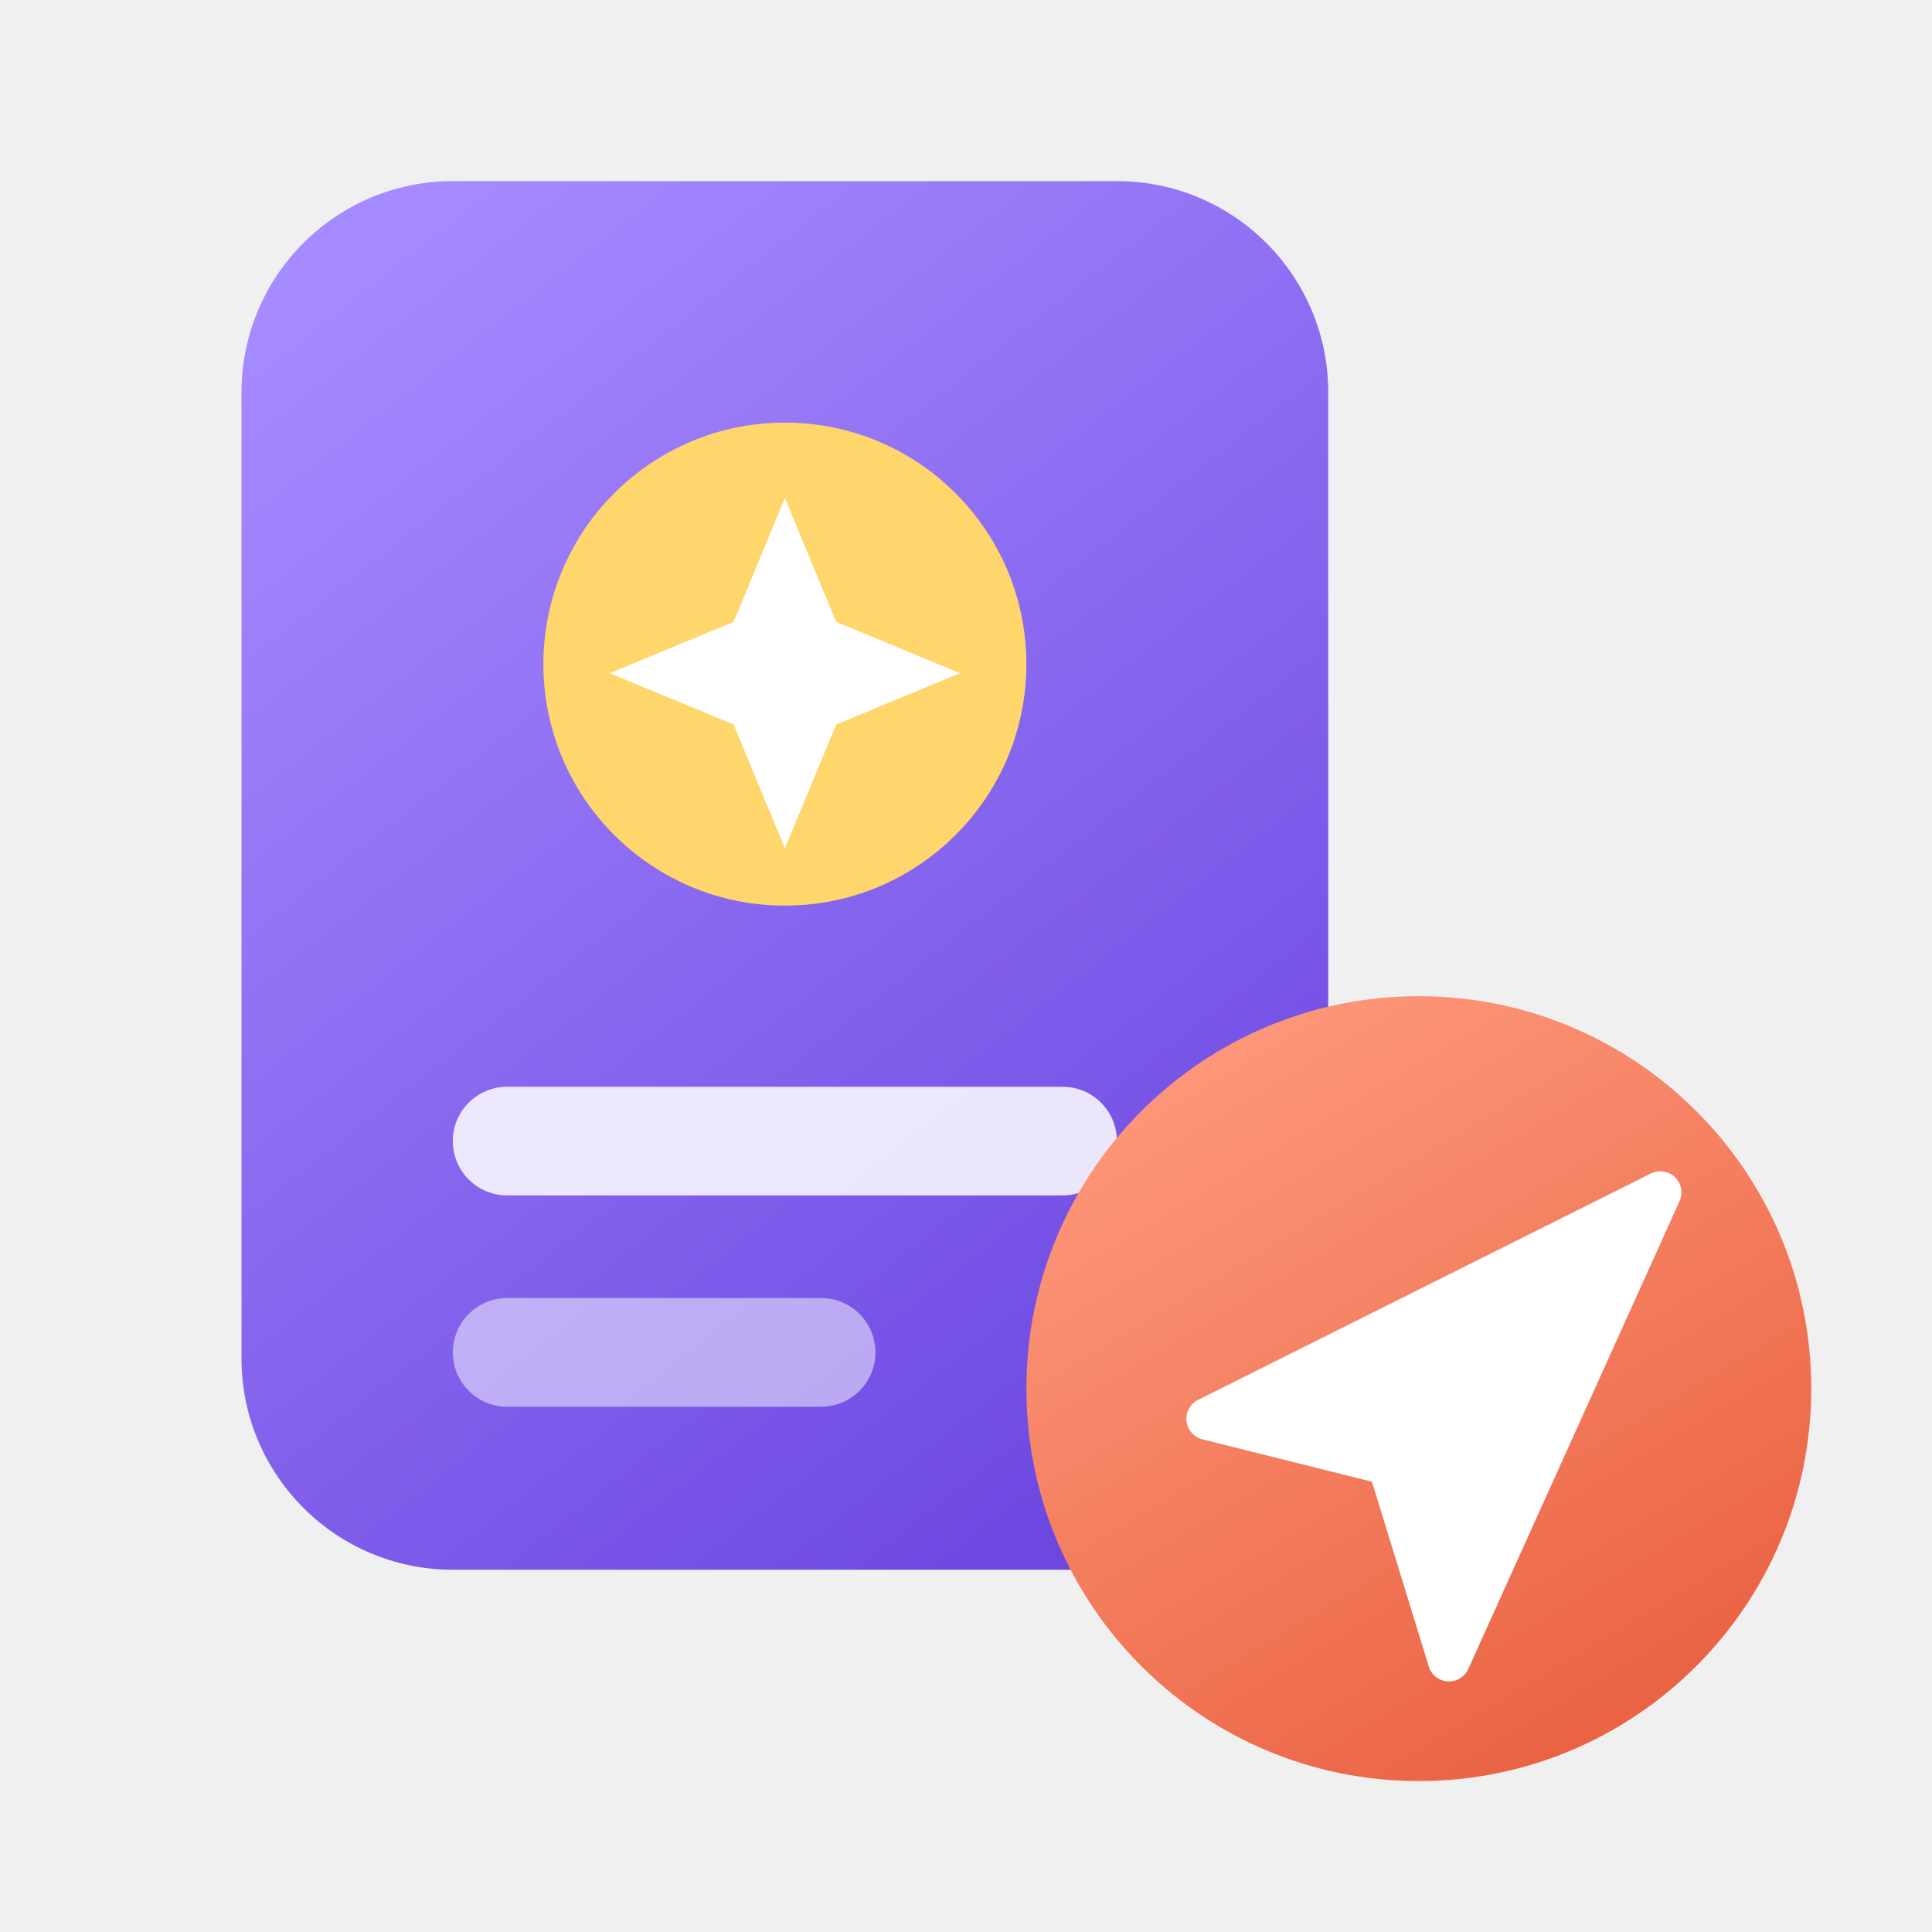
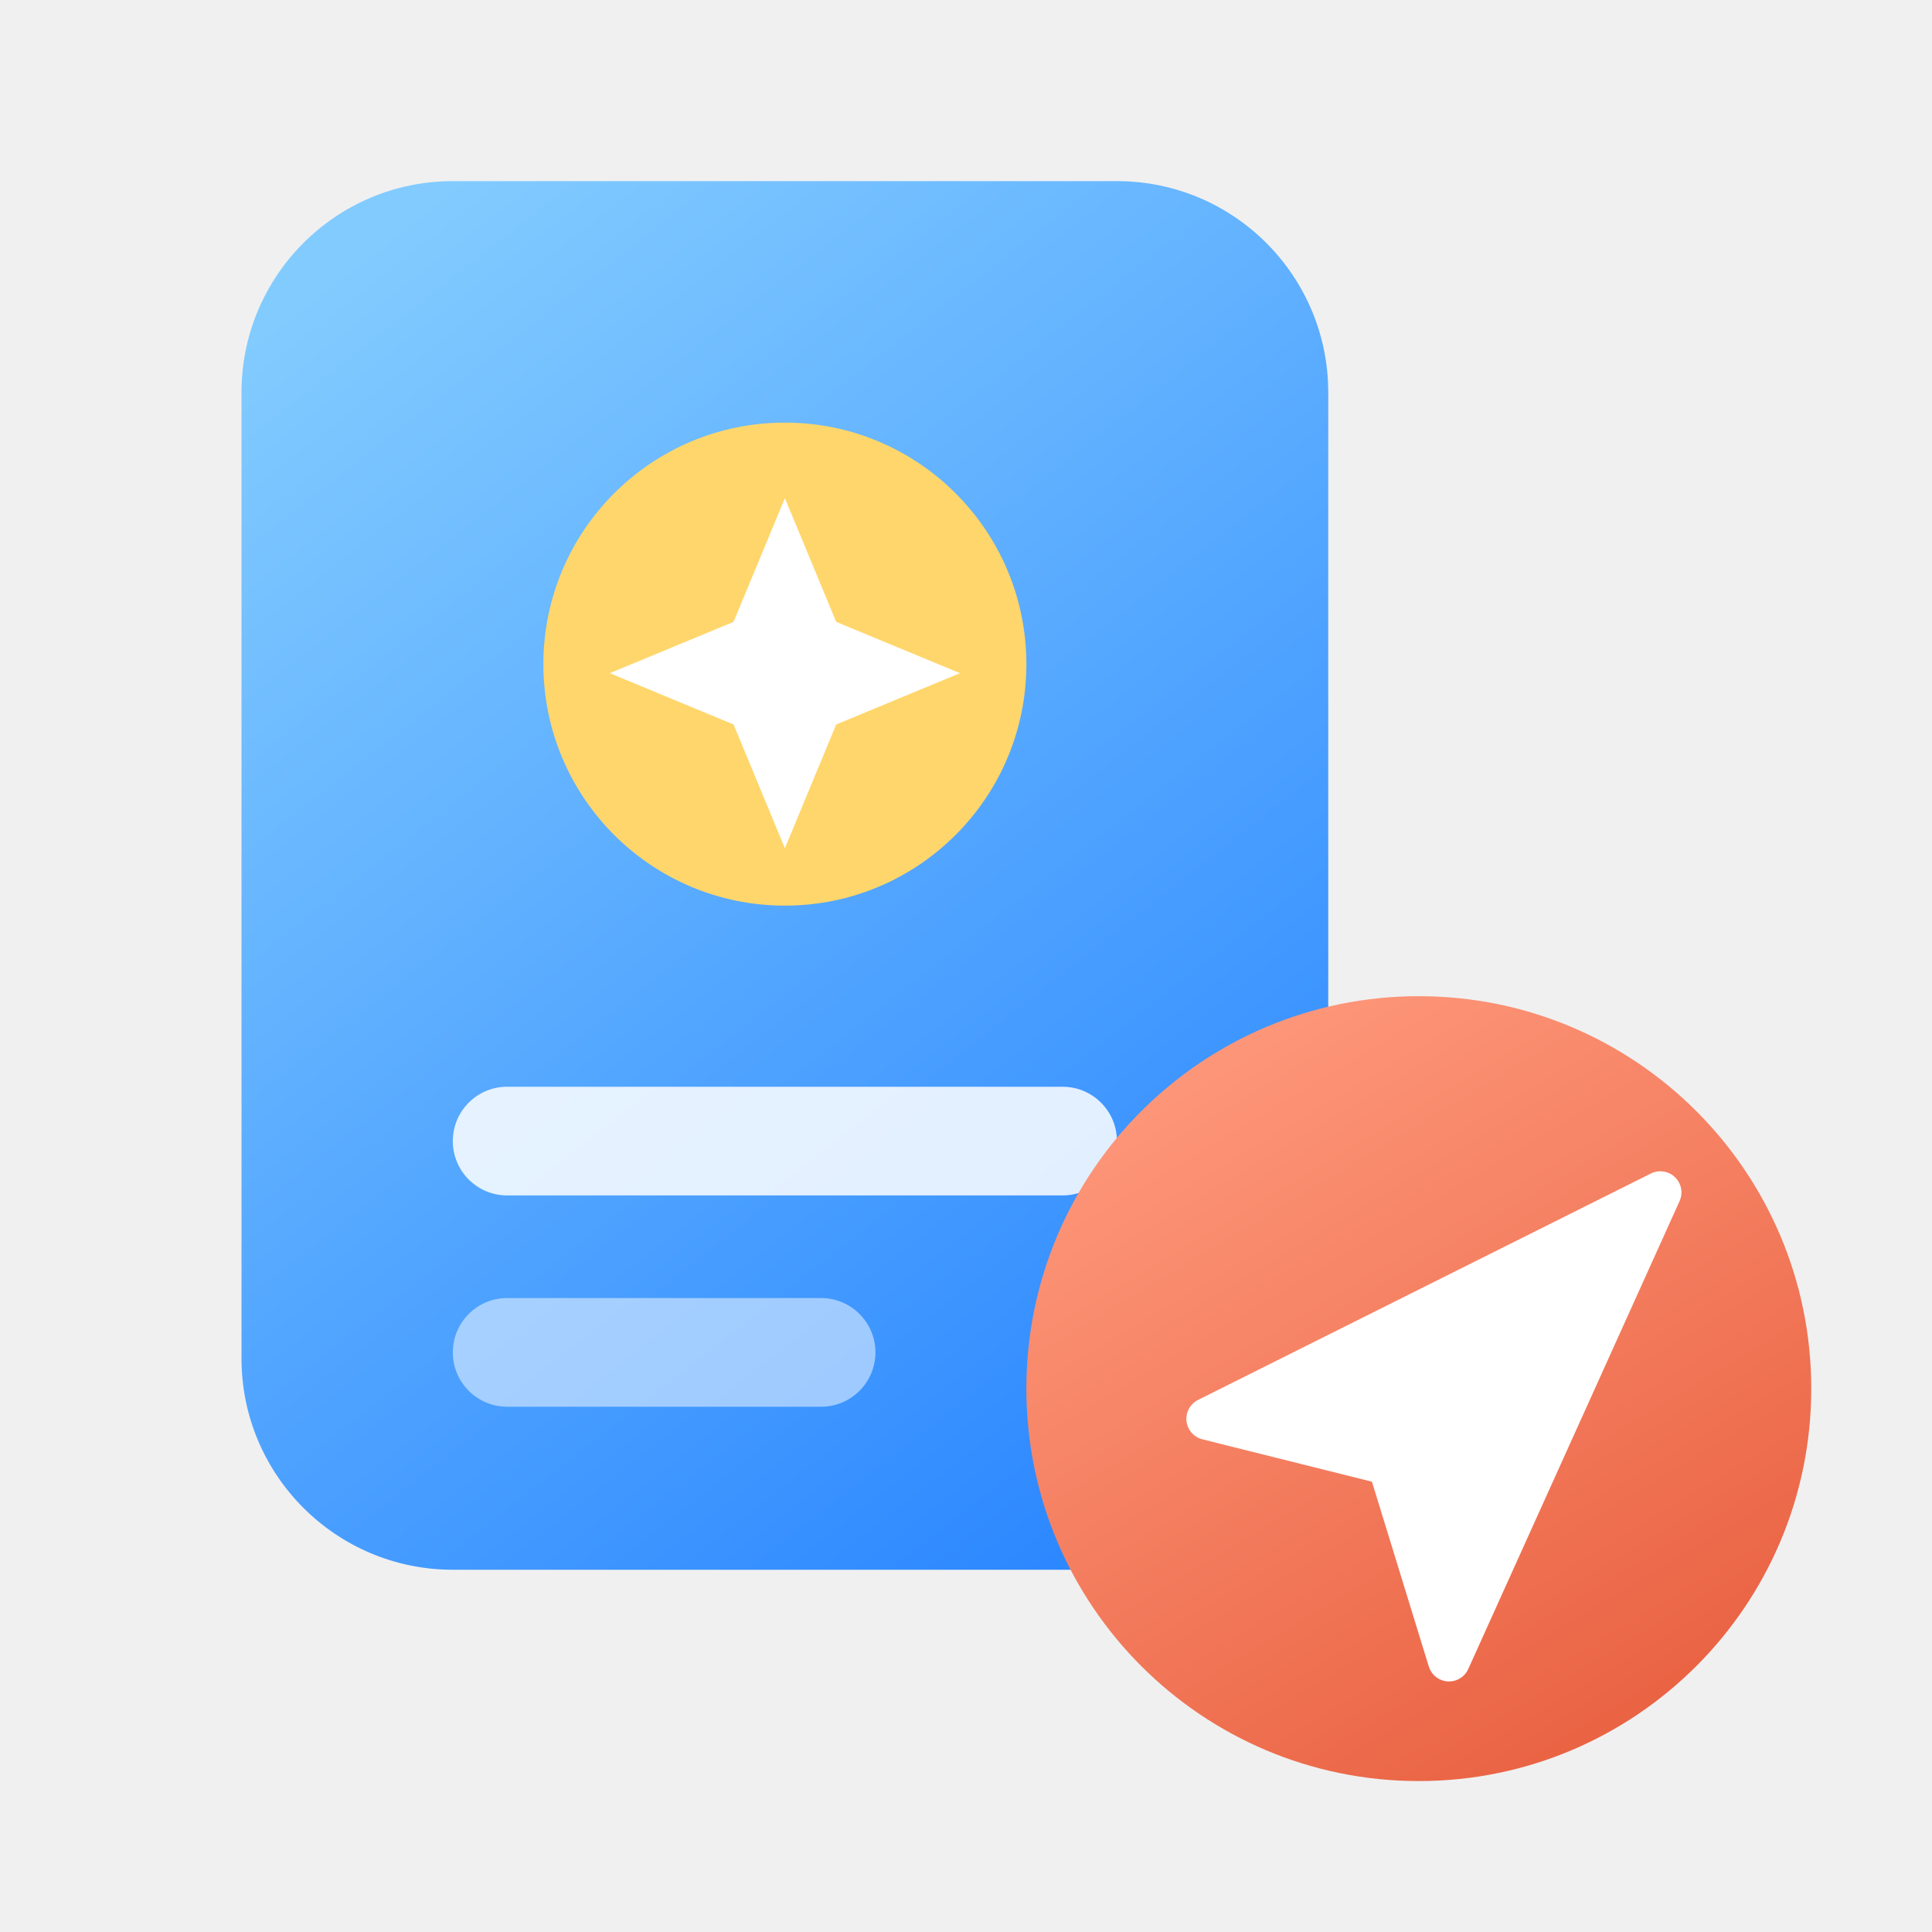
<svg xmlns="http://www.w3.org/2000/svg" viewBox="0 0 64 64" width="64" height="64">
  <defs>
    <linearGradient id="cd" x1="0.2" y1="0" x2="0.8" y2="1">
-       <stop offset="0" stop-color="#a68aff" />
-       <stop offset="1" stop-color="#6a45e0" />
+       <stop offset="0" stop-color="#82cbff" />
+       <stop offset="1" stop-color="#2a86ff" />
    </linearGradient>
    <linearGradient id="bt" x1="0.2" y1="0" x2="0.8" y2="1">
      <stop offset="0" stop-color="#ff9a7d" />
      <stop offset="1" stop-color="#e85f3f" />
    </linearGradient>
  </defs>
  <rect x="8" y="6" width="36" height="46" rx="7" fill="url(#cd)" />
  <circle cx="26" cy="22" r="8" fill="#ffd66b" />
  <path d="M26 16.500l1.700 4.100 4.100 1.700-4.100 1.700L26 28.100l-1.700-4.100-4.100-1.700 4.100-1.700z" fill="#fff" />
  <rect x="15" y="36" width="22" height="3.600" rx="1.800" fill="#fff" fill-opacity="0.85" />
  <rect x="15" y="43" width="14" height="3.600" rx="1.800" fill="#fff" fill-opacity="0.5" />
  <circle cx="47" cy="46" r="13" fill="url(#bt)" />
  <path d="M40 47L55 39.500L48 55L46 48.500Z" fill="#fff" stroke="#fff" stroke-width="1.400" stroke-linejoin="round" />
</svg>
